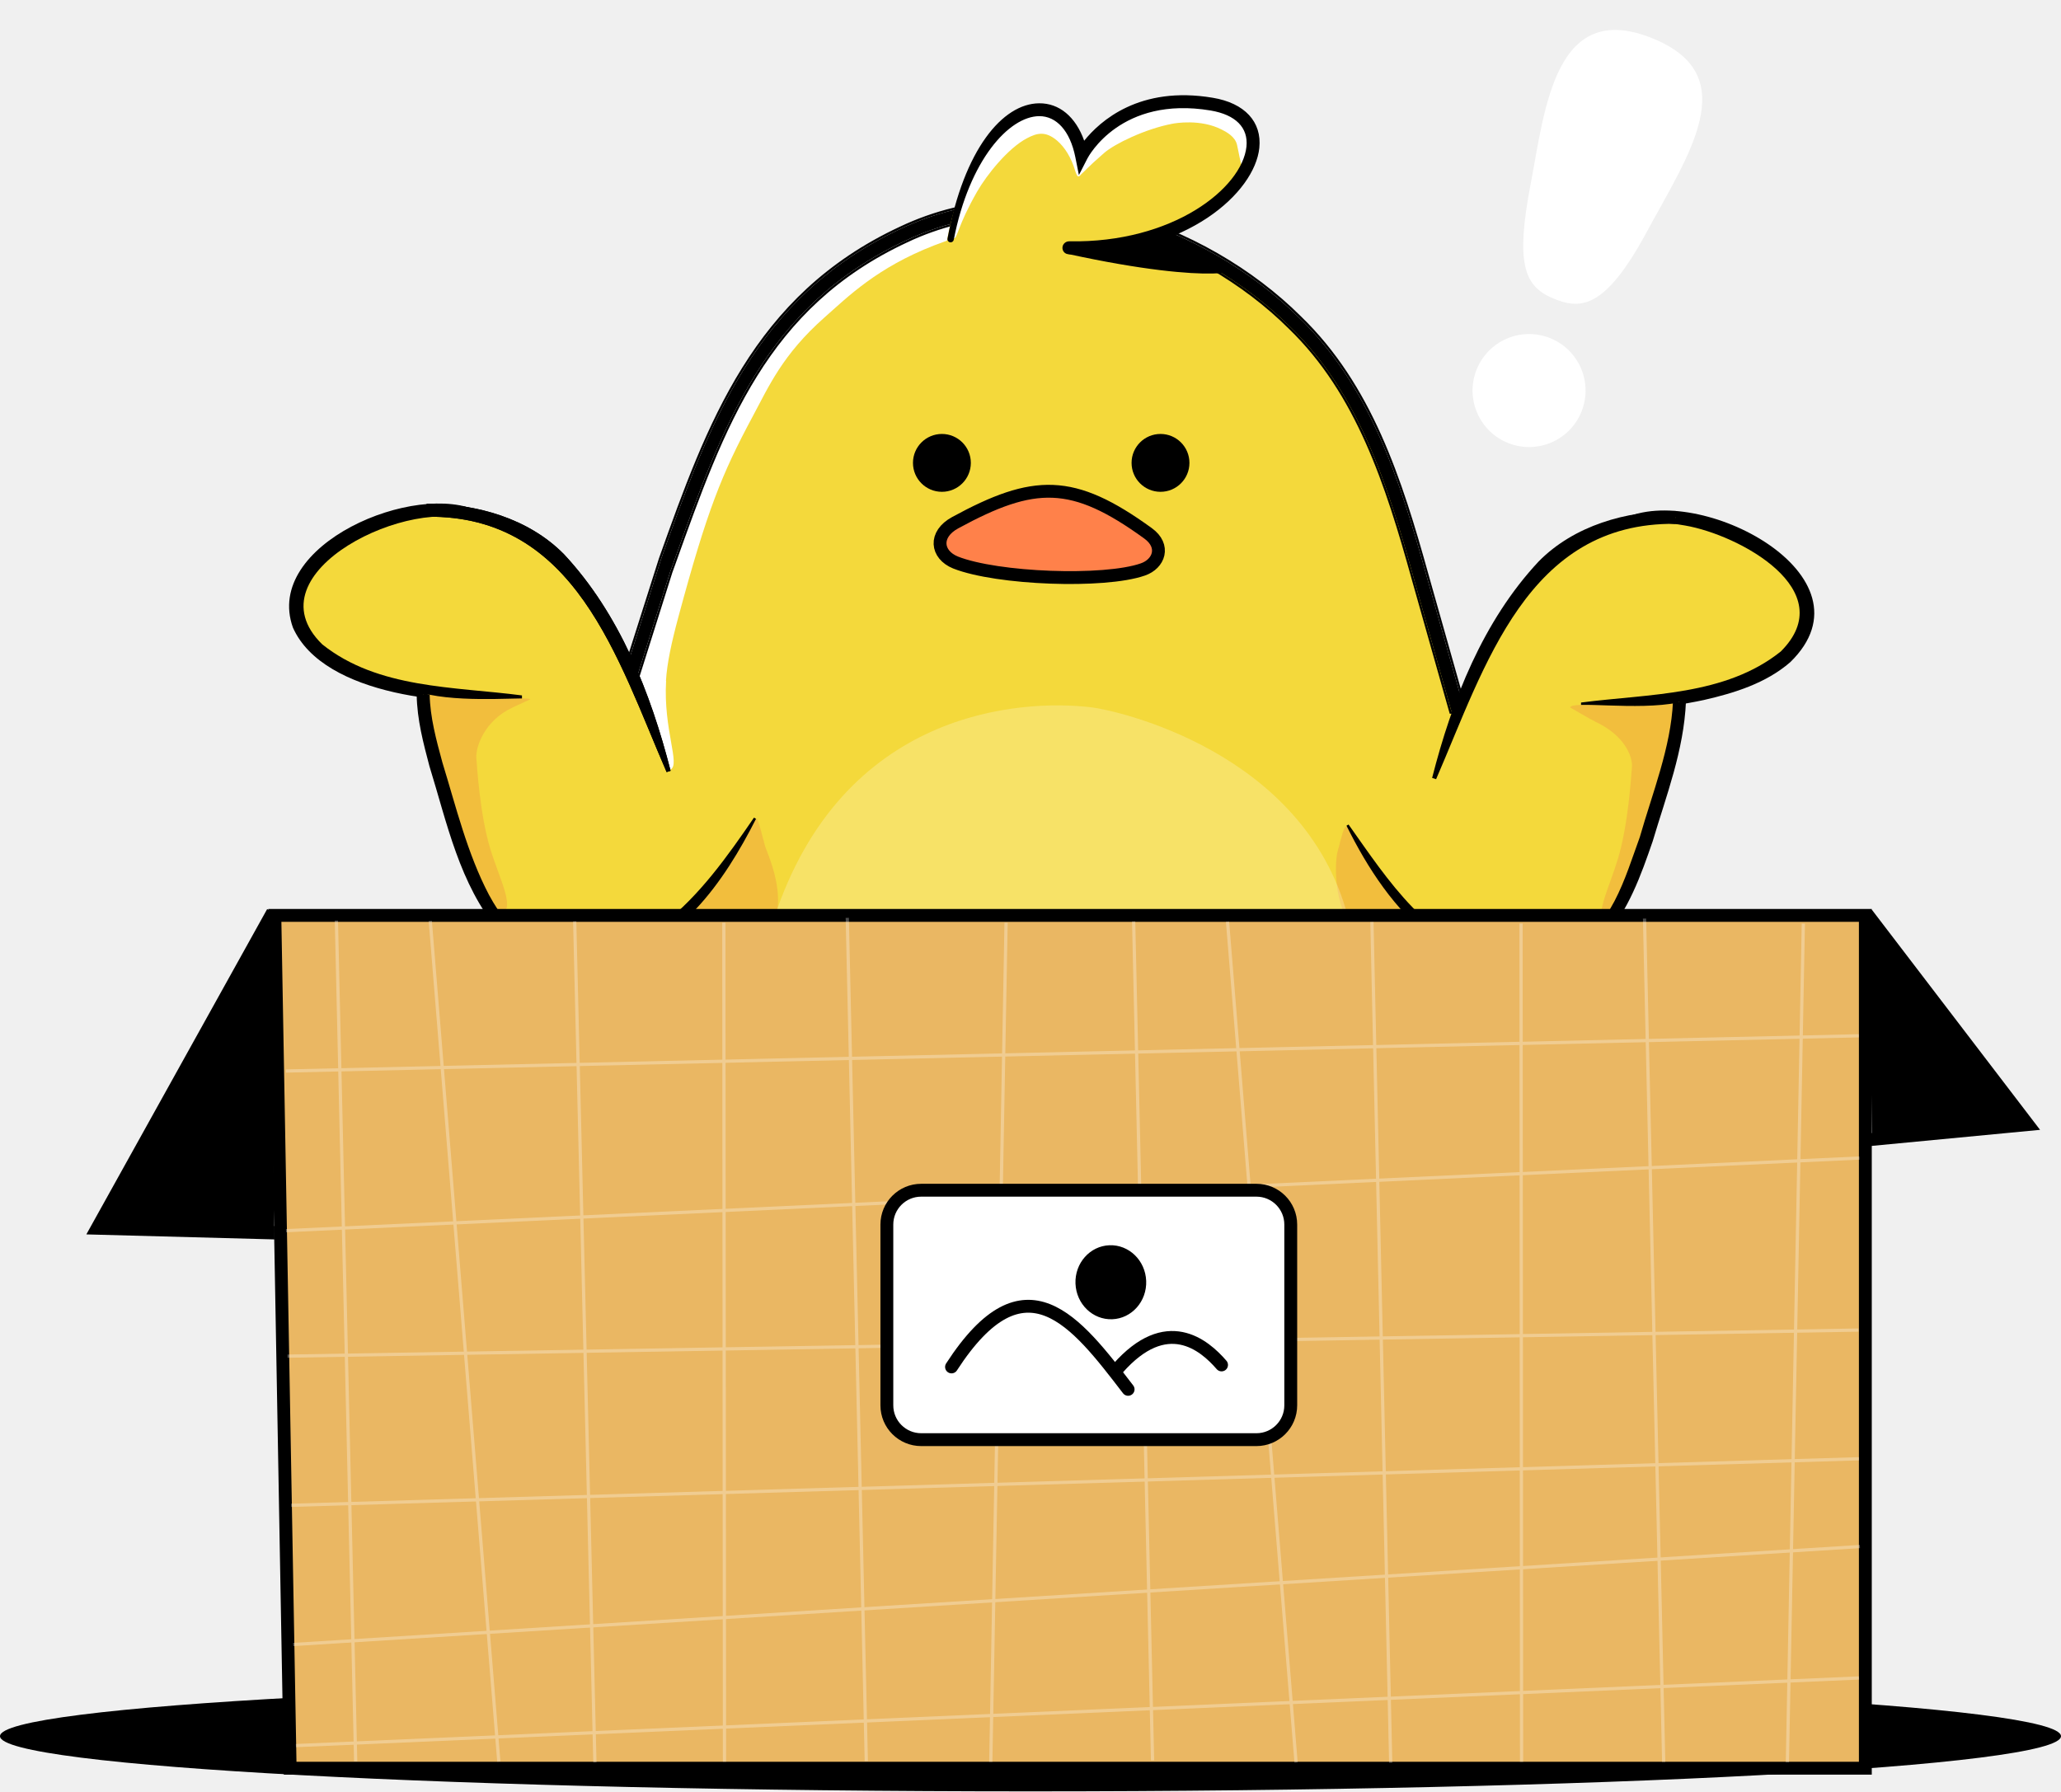
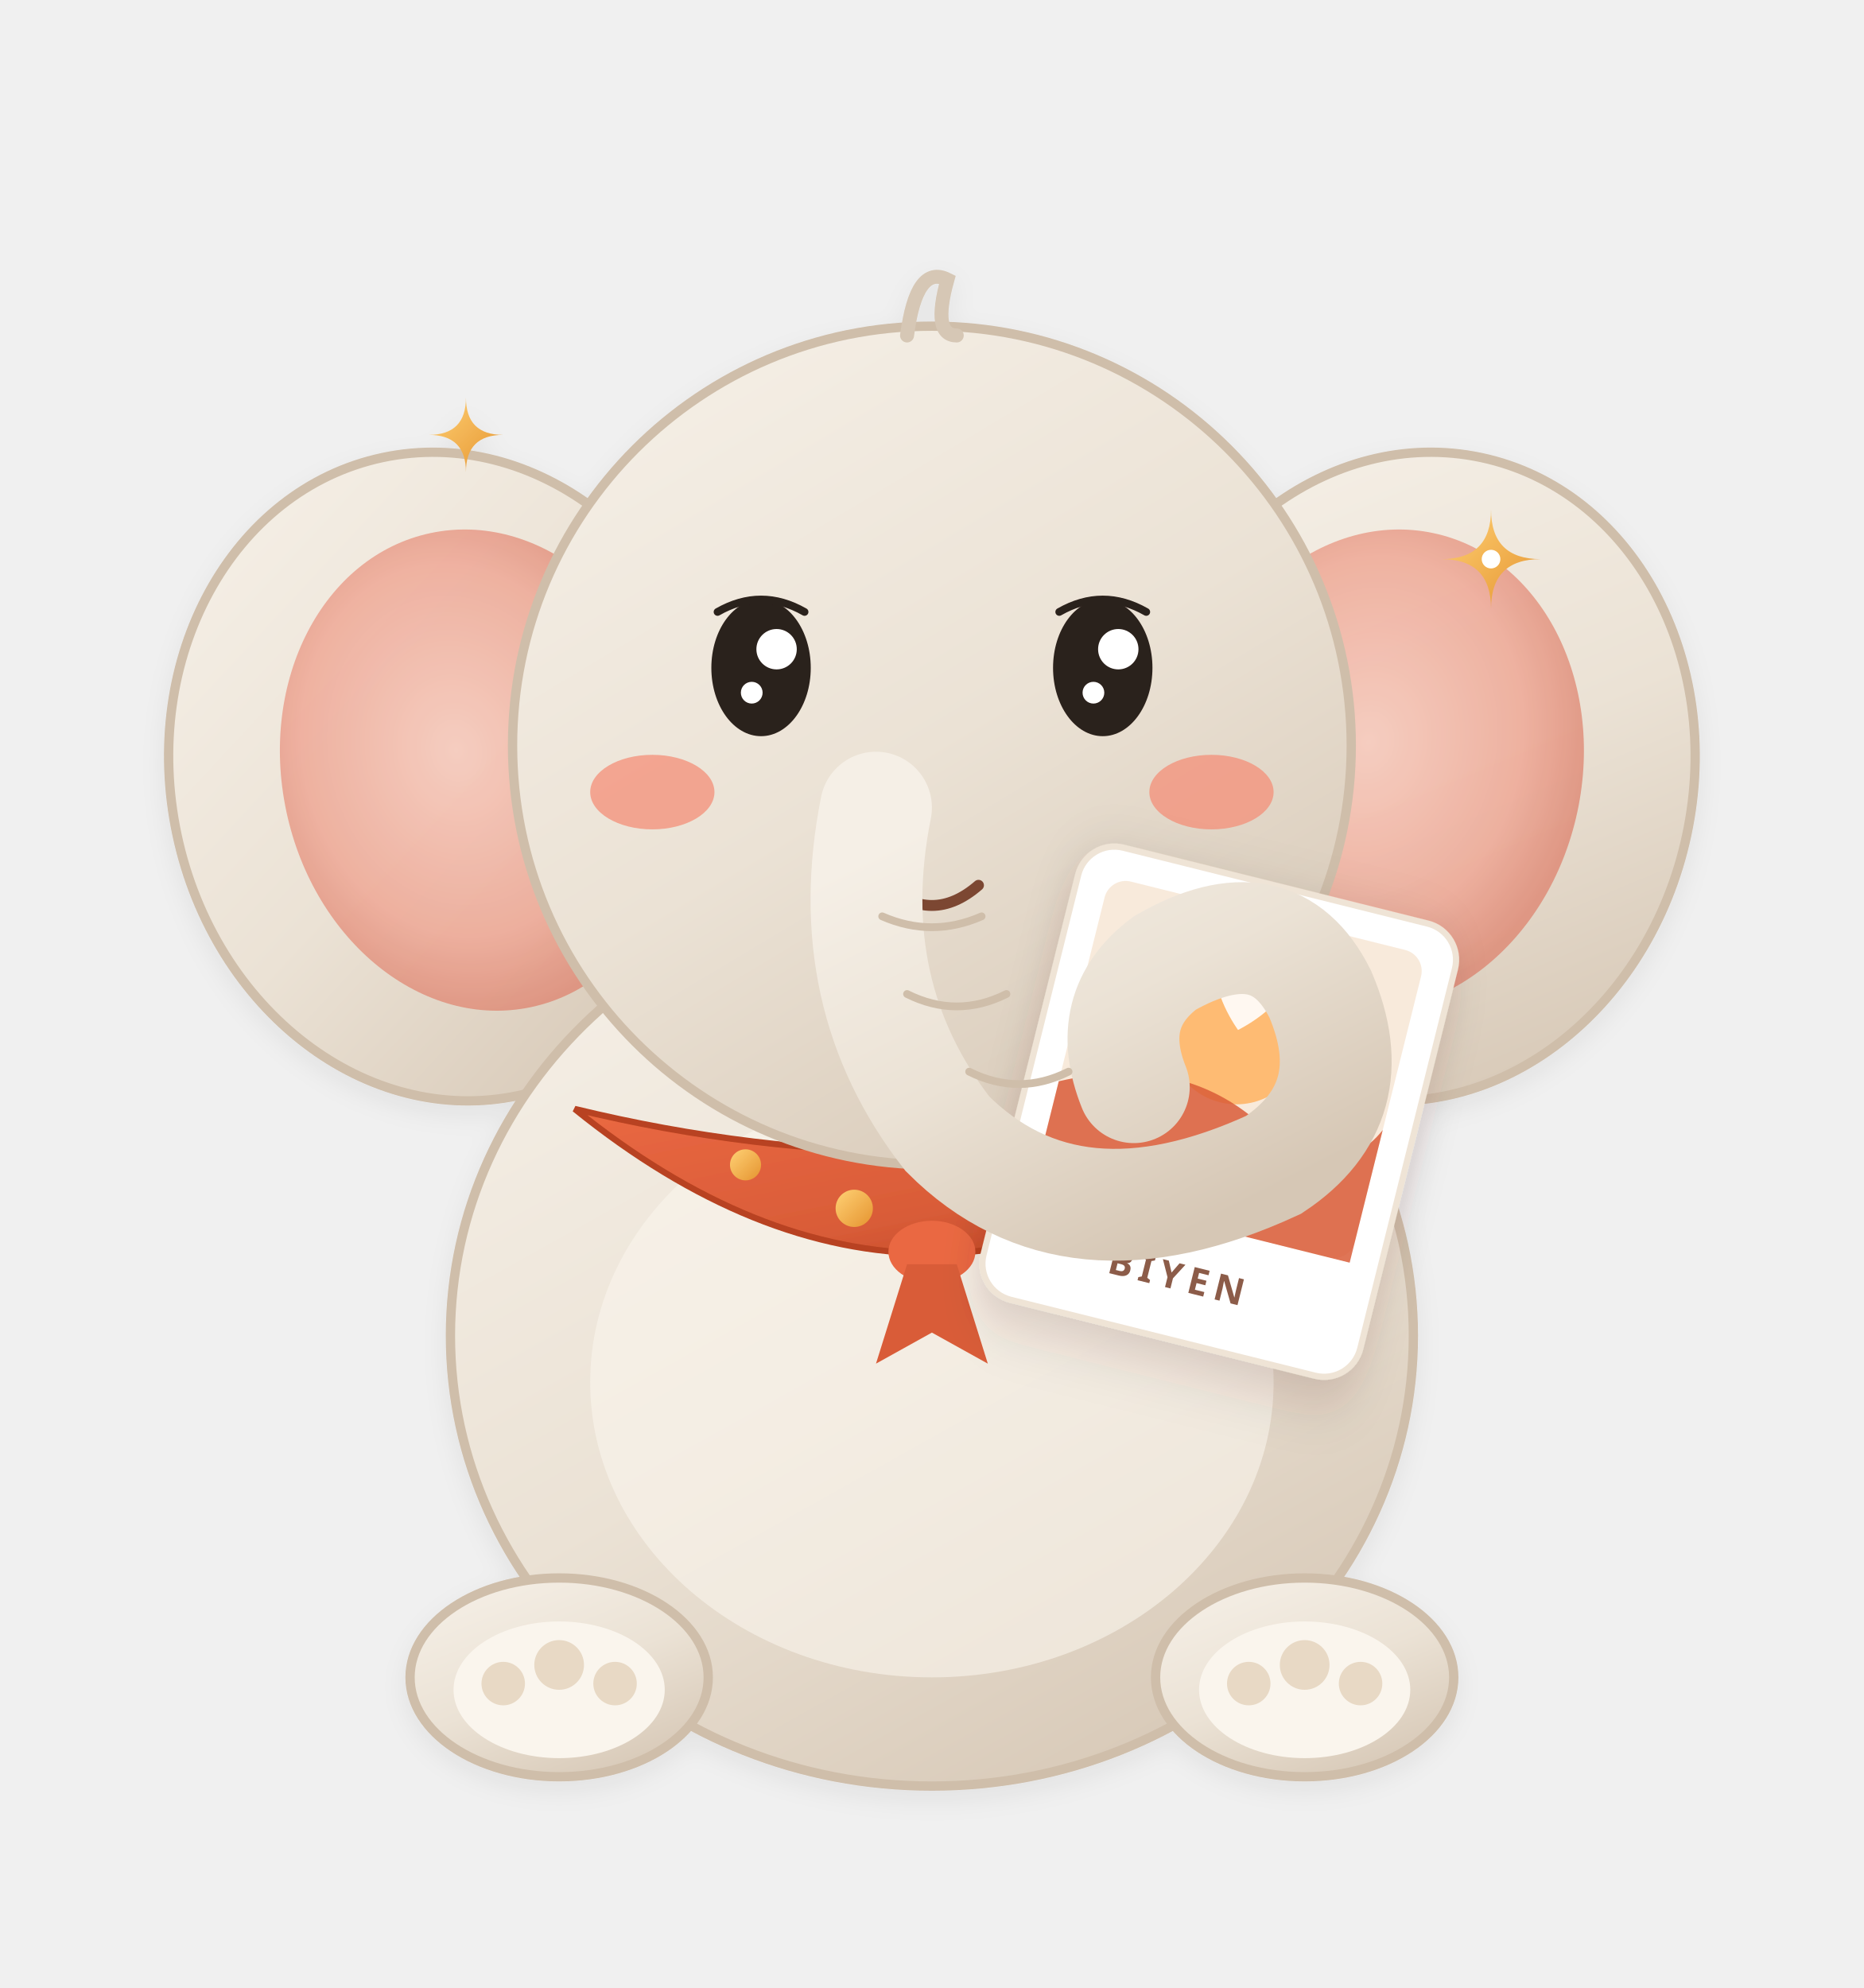
- <svg xmlns="http://www.w3.org/2000/svg" xmlns:xlink="http://www.w3.org/1999/xlink" preserveAspectRatio="none" overflow="visible" style="display: block;" width="215.775" height="187.569" viewBox="0 0 215.775 187.569" fill="none">
-   <g id="Group">
-     <path id="Vector" d="M107.888 187.569C167.472 187.569 215.775 184.983 215.775 181.793C215.775 178.604 167.472 176.018 107.888 176.018C48.303 176.018 0 178.604 0 181.793C0 184.983 48.303 187.569 107.888 187.569Z" fill="black" />
-     <g id="Group_2">
-       <path id="Vector_2" d="M76.196 66.977C73.127 69.588 70.892 71.81 67.701 70.679C64.336 69.481 63.891 65.603 58.803 61.821C56.258 59.936 52.031 58.563 49.567 60.097C44.008 63.557 45.892 76.535 46.377 78.029C51.91 95.302 68.307 109.356 70.192 110.77C94.882 129.429 136.79 127.705 159.528 106.26C173.408 93.174 176.868 62.682 176.679 62.373C170.5 51.603 156.163 76.925 149.768 72.348C133.734 60.865 90.278 54.968 76.21 66.963L76.196 66.977Z" fill="#F4D93B" />
-       <g id="Group_3">
-         <path id="Vector_3" d="M65.605 72.072L69.522 59.619C74.732 45.053 79.229 31.698 94.562 24.55C108.213 18.061 125.486 23.742 135.529 33.744C143 40.947 146.056 50.99 148.681 60.481L152.585 74.293" fill="#F4D93B" />
-         <path id="Vector_4" d="M111.823 26.595C127.399 30.001 131.626 28.224 126.806 27.847C126.443 27.82 123.171 24.656 120.062 25.222" fill="black" />
-         <path id="Vector_5" d="M69.724 71.28C69.831 69.463 70.302 67.282 71.029 64.576C74.032 53.443 75.539 49.687 78.797 43.615C80.494 40.451 81.934 37.113 86.323 33.236C88.733 31.108 91.788 28.026 97.833 25.683C101.993 24.068 101.046 24.947 101.636 24.358C101.595 23.685 103.568 21.241 96.837 23.422C95.625 23.812 87.858 27.622 83.751 31.822C81.84 33.774 80.588 34.434 74.22 46.981C72.201 50.952 70.72 55.368 68.754 61.103C67.045 66.07 66.102 69.449 66.843 72.519C67.583 75.588 68.647 76.558 69.629 79.183C69.818 79.667 69.414 80.973 70.208 80.569C71.245 80.031 69.441 76.409 69.737 71.307L69.724 71.28Z" fill="white" />
-         <g id="Vector_6">
-           <use xlink:href="#stroke0_0_4" fill="black" />
-           <mask id="stroke1_0_4" maskUnits="userSpaceOnUse" x="63.974" y="20.099" width="90" height="55" fill="black">
-             <rect fill="white" x="63.974" y="20.099" width="90" height="55" />
-             <use xlink:href="#stroke0_0_4" />
-           </mask>
-           <path d="M151.955 74.495L148.051 60.683C145.278 50.667 142.195 41.109 135.087 34.243C125.555 24.752 108.687 18.599 94.874 25.169C80.106 32.048 75.65 44.528 70.494 58.973L70.171 59.862L66.253 72.287L64.975 71.884L69.215 58.529C74.25 44.407 79.016 31.079 94.296 23.958C108.673 17.119 126.174 23.473 136.029 33.287C143.379 40.382 146.53 50.115 149.357 60.319L153.261 74.132L151.968 74.495H151.955Z" stroke-width="0.471" stroke="black" mask="url(#stroke1_0_4)" />
+ <svg xmlns="http://www.w3.org/2000/svg" viewBox="0 0 600 640" width="100%" height="100%">
+   <defs>
+     <linearGradient id="elephantSkin" x1="20%" y1="0%" x2="80%" y2="100%">
+       <stop offset="0%" stop-color="#F5EFE6" />
+       <stop offset="50%" stop-color="#EBE2D5" />
+       <stop offset="100%" stop-color="#D6C7B5" />
+     </linearGradient>
+     <radialGradient id="earInner" cx="45%" cy="45%" r="55%">
+       <stop offset="0%" stop-color="#F7C9BC" />
+       <stop offset="70%" stop-color="#EEA896" />
+       <stop offset="100%" stop-color="#DE8C78" />
+     </radialGradient>
+     <linearGradient id="bandanaGrad" x1="0%" y1="0%" x2="100%" y2="100%">
+       <stop offset="0%" stop-color="#EA6842" />
+       <stop offset="60%" stop-color="#D95C38" />
+       <stop offset="100%" stop-color="#B84220" />
+     </linearGradient>
+     <linearGradient id="amberGlow" x1="0%" y1="0%" x2="100%" y2="100%">
+       <stop offset="0%" stop-color="#FFD175" />
+       <stop offset="100%" stop-color="#E59430" />
+     </linearGradient>
+     <filter id="charShadow" x="-15%" y="-15%" width="130%" height="130%">
+       <feDropShadow dx="0" dy="12" stdDeviation="14" flood-color="#4A2818" flood-opacity="0.12" />
+       <feDropShadow dx="0" dy="3" stdDeviation="4" flood-color="#3A1708" flood-opacity="0.06" />
+     </filter>
+     <filter id="photoShadow" x="-20%" y="-20%" width="140%" height="140%">
+       <feDropShadow dx="0" dy="6" stdDeviation="8" flood-color="#3A1F12" flood-opacity="0.16" />
+     </filter>
+   </defs>
+   <g filter="url(#charShadow)">
+     <g transform="translate(145, 250) rotate(-12)">
+       <ellipse cx="0" cy="0" rx="90" ry="105" fill="url(#elephantSkin)" stroke="#CFBEAA" stroke-width="3" />
+       <ellipse cx="10" cy="0" rx="64" ry="78" fill="url(#earInner)" opacity="0.85" />
+     </g>
+     <g transform="translate(455, 250) rotate(12)">
+       <ellipse cx="0" cy="0" rx="90" ry="105" fill="url(#elephantSkin)" stroke="#CFBEAA" stroke-width="3" />
+       <ellipse cx="-10" cy="0" rx="64" ry="78" fill="url(#earInner)" opacity="0.85" />
+     </g>
+     <g id="body">
+       <ellipse cx="300" cy="430" rx="155" ry="145" fill="url(#elephantSkin)" stroke="#CFBEAA" stroke-width="3" />
+       <ellipse cx="300" cy="445" rx="110" ry="95" fill="#FAF5ED" opacity="0.6" />
+       <g id="feet">
+         <g transform="translate(180, 540)">
+           <ellipse cx="0" cy="0" rx="48" ry="32" fill="url(#elephantSkin)" stroke="#CFBEAA" stroke-width="3" />
+           <ellipse cx="0" cy="4" rx="34" ry="22" fill="#FAF5ED" />
+           <circle cx="-18" cy="2" r="7" fill="#E8D9C5" />
+           <circle cx="0" cy="-4" r="8" fill="#E8D9C5" />
+           <circle cx="18" cy="2" r="7" fill="#E8D9C5" />
+         </g>
+         <g transform="translate(420, 540)">
+           <ellipse cx="0" cy="0" rx="48" ry="32" fill="url(#elephantSkin)" stroke="#CFBEAA" stroke-width="3" />
+           <ellipse cx="0" cy="4" rx="34" ry="22" fill="#FAF5ED" />
+           <circle cx="-18" cy="2" r="7" fill="#E8D9C5" />
+           <circle cx="0" cy="-4" r="8" fill="#E8D9C5" />
+           <circle cx="18" cy="2" r="7" fill="#E8D9C5" />
        </g>
      </g>
-       <g id="Group_4">
-         <path id="Vector_7" d="M99.087 25.479C101.699 10.966 111.446 7.466 113.223 16.325C113.223 16.325 116.831 9.243 126.847 10.913C136.863 12.582 128.678 26.65 111.23 25.937" fill="#F4D93B" />
-         <path id="Vector_8" d="M113.045 18.381C113.584 17.923 113.759 17.613 115.603 16.011C116.68 15.069 119.898 13.494 122.752 12.955C123.035 12.901 125.7 12.43 127.921 13.575C128.42 13.83 129.308 14.302 129.51 15.163C129.658 15.782 129.887 17.223 130.022 17.29C130.25 17.411 131.65 15.271 131.166 13.992C130.452 12.107 128.756 11.124 128.42 11.03C125.121 10.088 120.773 9.469 116.25 12.874C113.005 15.325 112.278 19.027 113.032 18.381H113.045Z" fill="white" />
-         <path id="Vector_9" d="M99.87 24.944C100.247 24.971 100.234 23.67 102.307 20.049C103.29 18.339 105.539 15.499 107.544 14.462C108.513 13.964 109.416 13.654 110.681 14.731C111.462 15.404 112.148 16.481 112.566 17.881C113.064 19.537 113.522 17.128 113.495 16.912C113.414 16.387 113.333 15.808 112.566 13.991C111.408 11.218 107.921 11.756 105.283 12.9C102.82 14.925 101.493 17.974 101.049 19.051C99.958 23.002 99.426 24.917 99.87 24.944Z" fill="white" />
-         <path id="Vector_10" d="M112.539 26.621C112.316 26.621 112.094 26.621 111.872 26.617C111.502 26.612 111.218 26.298 111.232 25.928C111.247 25.552 111.567 25.261 111.943 25.268C122.792 25.465 130.036 19.705 130.497 15.353C130.699 13.36 129.367 12.014 126.741 11.57C117.372 10.008 113.966 16.349 113.831 16.618L112.956 18.328L112.579 16.443C112.027 13.697 110.6 12.149 108.796 12.162C105.639 12.189 101.483 16.739 99.853 25.102C99.808 25.332 99.547 25.45 99.348 25.326C99.233 25.254 99.173 25.117 99.198 24.984C100.931 15.64 104.963 10.856 108.783 10.816C110.896 10.789 112.619 12.23 113.508 14.734C115.164 12.674 119.297 8.945 126.97 10.237C130.309 10.789 132.126 12.755 131.844 15.488C131.359 20.172 124.251 26.621 112.552 26.621H112.539Z" fill="black" />
+     </g>
+     <g id="bandana" transform="translate(300, 375)">
+       <path d="M -115 -18 Q 0 10 115 -18 Q 0 75 -115 -18 Z" fill="url(#bandanaGrad)" stroke="#B84220" stroke-width="2" />
+       <ellipse cx="0" cy="28" rx="14" ry="10" fill="#EA6842" />
+       <path d="M -8 32 L -18 64 L 0 54 L 18 64 L 8 32 Z" fill="#D95C38" />
+       <circle cx="-60" cy="0" r="5" fill="url(#amberGlow)" />
+       <circle cx="-25" cy="14" r="6" fill="url(#amberGlow)" />
+       <circle cx="25" cy="14" r="6" fill="url(#amberGlow)" />
+       <circle cx="60" cy="0" r="5" fill="url(#amberGlow)" />
+     </g>
+     <g id="head">
+       <circle cx="300" cy="240" r="135" fill="url(#elephantSkin)" stroke="#CFBEAA" stroke-width="3" />
+       <path d="M 292 108 Q 295 85 305 90 Q 300 108 308 108" fill="none" stroke="#D6C7B5" stroke-width="4.5" stroke-linecap="round" />
+       <g transform="translate(245, 215)">
+         <ellipse cx="0" cy="0" rx="16" ry="22" fill="#2C201A" />
+         <circle cx="5" cy="-6" r="6.5" fill="#FFFFFF" />
+         <circle cx="-3" cy="8" r="3.5" fill="#FFFFFF" />
+         <path d="M -14 -18 Q 0 -26 14 -18" fill="none" stroke="#2C201A" stroke-width="2.5" stroke-linecap="round" />
      </g>
-       <path id="Vector_11" d="M100.011 54.726C108.277 50.23 112.289 50.108 120.191 55.843C122.036 57.176 121.336 59.047 119.653 59.626C115.614 61.04 104.4 60.623 100.038 58.899C98.019 58.078 97.749 55.951 100.011 54.726Z" fill="#FF814A" stroke-width="1.346" stroke-miterlimit="10" stroke="black" />
-       <path id="Vector_12" d="M79.928 87.926C79.928 87.926 80.009 88.235 80.063 88.478C80.251 89.299 83.899 96.394 78.582 99.315C76.441 100.486 69.683 101.119 68.552 99.826C66.075 96.972 77.922 85.045 79.188 85.731C79.376 85.839 79.564 86.526 79.915 87.926H79.928Z" fill="#F2BE3D" />
-       <path id="Vector_13" d="M140.132 88.787C140.132 88.787 140.051 89.097 139.997 89.339C139.809 90.16 139.122 96.959 144.44 99.88C146.58 101.051 150.377 101.98 151.508 100.688C153.985 97.834 142.138 85.906 140.872 86.593C140.684 86.7 140.495 87.387 140.145 88.787H140.132Z" fill="#F2BE3D" />
-       <g id="Group_5">
-         <path id="Vector_14" d="M49.905 54.161C44.197 51.428 35.191 56.247 32.646 59.223C31.314 60.784 30.748 63.086 31.206 64.931C32.485 70.06 41.962 73.17 54.644 73.022" fill="#F4D93B" />
-         <path id="Vector_15" d="M49.626 54.749C43.473 51.653 25.945 59.878 33.74 67.471C39.569 72.129 47.525 71.887 54.647 72.816V73.233C47.741 74.041 33.901 72.95 30.67 65.721C27.52 56.997 43.621 50.28 50.177 53.578L49.612 54.749H49.626Z" fill="black" />
+       <g transform="translate(355, 215)">
+         <ellipse cx="0" cy="0" rx="16" ry="22" fill="#2C201A" />
+         <circle cx="5" cy="-6" r="6.5" fill="#FFFFFF" />
+         <circle cx="-3" cy="8" r="3.5" fill="#FFFFFF" />
+         <path d="M -14 -18 Q 0 -26 14 -18" fill="none" stroke="#2C201A" stroke-width="2.5" stroke-linecap="round" />
      </g>
-       <g id="Group_6">
-         <path id="Vector_16" d="M44.312 72.732C44.312 75.64 45.564 79.907 46.924 84.364C48.068 88.106 50.64 97.112 55.163 98.835C61.194 101.124 69.299 102.686 79.059 85.669" fill="#F4D93B" />
-         <path id="Vector_17" d="M53.707 74.063C50.665 75.45 49.776 78.304 49.87 79.394C49.951 80.391 50.261 85.358 51.324 88.858C52.28 91.982 53.909 95.011 52.603 95.616C50.624 96.532 45.522 81.791 44.391 73.767C44.27 72.879 44.701 72.677 44.983 72.744C49.332 73.619 55.511 72.892 55.511 73.228C55.511 73.228 54.044 73.902 53.694 74.063H53.707Z" fill="#F2BE3D" />
-         <path id="Vector_18" d="M44.984 72.732C45.024 75.061 45.67 77.471 46.317 79.84C47.744 84.485 48.928 89.385 51.19 93.693C52.334 95.793 53.761 97.812 55.996 98.472C60.533 100.37 65.608 99.872 69.445 96.735C73.255 93.76 76.149 89.681 78.936 85.615L79.151 85.737C75.84 92.279 70.939 99.482 63.131 100.72C59.308 101.03 54.973 100.289 52.227 97.503C48.107 92.602 46.801 86.167 44.957 80.217C44.324 77.807 43.665 75.371 43.624 72.732H44.971H44.984Z" fill="black" />
+       <ellipse cx="210" cy="255" rx="20" ry="12" fill="#F48F78" opacity="0.75" />
+       <ellipse cx="390" cy="255" rx="20" ry="12" fill="#F48F78" opacity="0.75" />
+       <path d="M 285 285 Q 300 298 315 285" fill="none" stroke="#7C4632" stroke-width="3.5" stroke-linecap="round" />
+     </g>
+     <g id="trunkAndPhoto">
+       <g transform="translate(350, 270) rotate(14)" filter="url(#photoShadow)">
+         <rect x="0" y="0" width="125" height="150" rx="12" fill="#FFFFFF" stroke="#EFE4D6" stroke-width="2" />
+         <rect x="10" y="10" width="105" height="102" rx="7" fill="#F8EADB" />
+         <circle cx="62" cy="50" r="22" fill="#FFAF59" opacity="0.8" />
+         <path d="M 10 78 Q 45 60 75 75 T 115 68 L 115 112 L 10 112 Z" fill="#D95C38" opacity="0.85" />
+         <path d="M 62 48 C 62 48, 50 38, 50 28 C 50 20, 57 16, 62 21 C 67 16, 74 20, 74 28 C 74 38, 62 48, 62 48 Z" fill="#FFFFFF" opacity="0.9" />
+         <text x="62" y="134" text-anchor="middle" font-family="'Plus Jakarta Sans', sans-serif" font-weight="800" font-size="12" letter-spacing="2" fill="#8C5C48">BIYEN</text>
      </g>
-       <g id="Group_7">
-         <path id="Vector_19" d="M44.711 53.431C48.212 53.31 51.846 54.468 54.175 55.491C58.08 57.201 64.016 62.384 70.007 80.787" fill="#F4D93B" />
-         <g id="Vector_20">
-           <use xlink:href="#stroke2_0_4" fill="black" />
-           <mask id="stroke3_0_4" fill="white">
-             <use xlink:href="#stroke2_0_4" />
-           </mask>
-           <path d="M44.684 52.76C49.88 52.72 55.373 54.295 59.048 58.038C64.877 64.284 68.121 72.563 70.208 80.708L69.791 80.843C64.635 68.982 60.273 53.931 44.724 54.106L44.67 52.76H44.684Z" stroke-width="4.715" stroke="black" mask="url(#stroke3_0_4)" />
-         </g>
-       </g>
-       <g id="Group_8">
-         <path id="Vector_21" d="M170.25 54.9C175.958 52.167 184.964 56.987 187.508 59.962C188.841 61.524 189.407 63.812 188.949 65.67C187.67 70.799 178.192 73.909 165.511 73.761" fill="#F4D93B" />
-         <path id="Vector_22" d="M169.97 54.326C177.737 50.435 196.746 60.263 187.43 69.336C184.886 71.544 181.574 72.567 178.397 73.294C174.17 74.196 169.822 74.546 165.527 73.981V73.563C172.649 72.635 180.605 72.877 186.434 68.219C192.856 61.824 182.072 55.995 176.418 55.026C174.412 54.635 172.339 54.73 170.549 55.497L169.983 54.326H169.97Z" fill="black" />
-       </g>
-       <g id="Group_9">
-         <path id="Vector_23" d="M175.837 73.466C175.837 76.374 174.585 80.641 173.225 85.097C172.081 88.84 169.509 97.846 164.986 99.569C158.955 101.858 150.851 103.42 141.09 86.403" fill="#F4D93B" />
-         <path id="Vector_24" d="M167.004 75.562C170.046 76.963 170.948 79.197 170.854 80.315C170.773 81.324 170.464 86.373 169.387 89.927C168.431 93.091 166.802 96.173 168.108 96.779C170.087 97.708 175.203 82.751 176.32 74.607C176.441 73.705 176.01 73.503 175.728 73.557C171.379 74.445 164.5 73.328 164.392 74.082C164.392 74.082 166.64 75.388 166.991 75.549L167.004 75.562Z" fill="#F2BE3D" />
-         <path id="Vector_25" d="M176.511 73.466C176.282 78.608 174.465 83.253 173.024 88.099C171.799 91.653 170.48 95.356 167.909 98.237C167.047 99.206 165.782 100.04 164.57 100.39C159.818 102.383 153.989 101.737 150.004 98.358C145.992 95.234 143.205 90.953 140.97 86.457L141.186 86.336C145.292 92.111 149.694 99.112 157.139 100.256C159.481 100.552 161.864 100.04 164.139 99.192C168.649 97.51 170.143 91.842 171.678 87.655C172.997 83.037 174.936 78.245 175.151 73.466H176.498H176.511Z" fill="black" />
-       </g>
-       <g id="Group_10">
-         <path id="Vector_26" d="M175.448 54.177C171.948 54.056 168.313 55.214 165.984 56.237C162.08 57.946 156.143 63.129 150.152 81.532" fill="#F4D93B" />
-         <path id="Vector_27" d="M175.419 54.852C159.91 54.65 155.481 69.769 150.352 81.588L149.935 81.454C152.021 73.296 155.252 65.03 161.095 58.783C164.784 55.041 170.263 53.465 175.459 53.506L175.406 54.852H175.419Z" fill="black" />
-       </g>
-       <path id="Vector_28" d="M98.612 51.497C100.285 51.497 101.641 50.141 101.641 48.468C101.641 46.795 100.285 45.439 98.612 45.439C96.939 45.439 95.583 46.795 95.583 48.468C95.583 50.141 96.939 51.497 98.612 51.497Z" fill="black" />
-       <path id="Vector_29" d="M121.498 51.497C123.171 51.497 124.527 50.141 124.527 48.468C124.527 46.795 123.171 45.439 121.498 45.439C119.825 45.439 118.469 46.795 118.469 48.468C118.469 50.141 119.825 51.497 121.498 51.497Z" fill="black" />
-       <path id="Vector_30" opacity="0.32" d="M141.123 96.008C136.51 78.576 116.757 74.369 114.301 74.066C106.758 73.159 88.131 74.369 81.008 96.256" fill="#FFF4C5" />
+       <path d="M 282 260                 Q 270 320 305 365                 Q 345 405 410 375                 Q 440 355 425 320                 Q 410 290 375 310                 Q 355 325 365 350" fill="none" stroke="url(#elephantSkin)" stroke-width="36" stroke-linecap="round" />
+       <path d="M 284 295 Q 300 302 316 295" fill="none" stroke="#CFBEAA" stroke-width="2.5" stroke-linecap="round" />
+       <path d="M 292 320 Q 308 328 324 320" fill="none" stroke="#CFBEAA" stroke-width="2.5" stroke-linecap="round" />
+       <path d="M 312 345 Q 328 353 344 345" fill="none" stroke="#CFBEAA" stroke-width="2.5" stroke-linecap="round" />
    </g>
-     <g id="Group_11">
-       <path id="Vector_31" d="M28.775 95.849H195.291V185.145H30.377L28.775 95.849Z" fill="#EAB763" stroke-width="1.346" stroke-miterlimit="10" stroke="black" />
-       <g id="Group_12">
-         <path id="Vector_32" d="M28.544 95.515L10.155 128.605L28.679 128.982" fill="black" />
-         <path id="Vector_33" d="M28.736 129.777L9.04 129.252L27.968 95.192L29.14 95.852L11.288 127.96L28.736 128.377V129.777Z" fill="black" />
-       </g>
-       <g id="Group_13">
-         <path id="Vector_34" d="M195.675 95.635L212.207 117.727L195.985 119.302" fill="black" />
-         <path id="Vector_35" d="M195.812 120L195.678 118.667L211.038 117.2L194.897 96.077L195.974 95.256L213.583 118.304L195.812 120Z" fill="black" />
-       </g>
+     <g transform="translate(150, 140)">
+       <path d="M 0,-12 Q 0,0 12,0 Q 0,0 0,12 Q 0,0 -12,0 Q 0,0 0,-12 Z" fill="url(#amberGlow)" />
    </g>
-     <g id="Group_14">
-       <path id="Vector_36" d="M173.398 4.179C162.769 -0.455 161.758 11.378 160.23 19.384C158.703 27.391 159.507 29.892 162.447 31.174C165.388 32.456 167.962 32.504 172.376 24.339C176.783 16.188 182.435 8.12 173.398 4.179Z" fill="white" />
-       <path id="Vector_37" d="M157.721 46.316C160.715 47.622 164.201 46.253 165.507 43.258C166.813 40.264 165.444 36.778 162.449 35.472C159.455 34.166 155.969 35.535 154.663 38.53C153.357 41.525 154.726 45.011 157.721 46.316Z" fill="white" />
-     </g>
-     <g id="Group_15" opacity="0.3">
-       <path id="Vector_38" d="M35.219 96.391L37.238 184.435" stroke-width="0.337" stroke-miterlimit="10" stroke="white" />
-       <path id="Vector_39" d="M45.047 96.421L52.223 184.451" stroke-width="0.337" stroke-miterlimit="10" stroke="white" />
-       <path id="Vector_40" d="M60.168 96.462L62.282 184.533" stroke-width="0.337" stroke-miterlimit="10" stroke="white" />
-       <path id="Vector_41" d="M75.782 96.616L75.849 184.472" stroke-width="0.337" stroke-miterlimit="10" stroke="white" />
-       <path id="Vector_42" d="M88.705 96.107L90.697 184.407" stroke-width="0.337" stroke-miterlimit="10" stroke="white" />
-       <path id="Vector_43" d="M105.331 96.616L103.729 184.485" stroke-width="0.337" stroke-miterlimit="10" stroke="white" />
-       <path id="Vector_44" d="M118.686 96.471L120.665 184.327" stroke-width="0.337" stroke-miterlimit="10" stroke="white" />
-       <path id="Vector_45" d="M128.514 96.498L135.69 184.542" stroke-width="0.337" stroke-miterlimit="10" stroke="white" />
-       <path id="Vector_46" d="M143.632 96.539L145.598 184.57" stroke-width="0.337" stroke-miterlimit="10" stroke="white" />
-       <path id="Vector_47" d="M159.246 96.699L159.299 184.487" stroke-width="0.337" stroke-miterlimit="10" stroke="white" />
-       <path id="Vector_48" d="M172.173 96.184L174.179 184.497" stroke-width="0.337" stroke-miterlimit="10" stroke="white" />
-       <path id="Vector_49" d="M188.799 96.711L187.13 184.526" stroke-width="0.337" stroke-miterlimit="10" stroke="white" />
-       <path id="Vector_50" d="M30.98 182.778L194.629 175.696" stroke-width="0.337" stroke-miterlimit="10" stroke="white" />
-       <path id="Vector_51" d="M30.698 172.194L194.723 161.936" stroke-width="0.337" stroke-miterlimit="10" stroke="white" />
-       <path id="Vector_52" d="M30.482 157.619L194.629 152.745" stroke-width="0.337" stroke-miterlimit="10" stroke="white" />
-       <path id="Vector_53" d="M30.101 142.001L194.571 139.269" stroke-width="0.337" stroke-miterlimit="10" stroke="white" />
-       <path id="Vector_54" d="M29.944 128.861L194.67 121.255" stroke-width="0.337" stroke-miterlimit="10" stroke="white" />
-       <path id="Vector_55" d="M29.93 112.145L194.615 108.456" stroke-width="0.337" stroke-miterlimit="10" stroke="white" />
-     </g>
-     <g id="Group_16">
-       <path id="Vector_56" d="M131.54 124.627H96.443C94.458 124.627 92.849 126.236 92.849 128.222V147.15C92.849 149.135 94.458 150.744 96.443 150.744H131.54C133.525 150.744 135.134 149.135 135.134 147.15V128.222C135.134 126.236 133.525 124.627 131.54 124.627Z" fill="white" stroke-width="1.346" stroke-linecap="round" stroke-linejoin="round" stroke="black" />
-       <g id="Group_17">
-         <g id="Vector_57">
-           <path d="M99.619 143.13C107.298 131.28 112.632 138.34 118.107 145.477Z" fill="white" />
-           <path d="M99.619 143.13C107.298 131.28 112.632 138.34 118.107 145.477" stroke-width="1.346" stroke-linecap="round" stroke-linejoin="round" stroke="black" />
-         </g>
-         <g id="Vector_58">
-           <path d="M117.015 143.304C122.124 137.485 126.063 140.804 127.89 142.92Z" fill="white" />
-           <path d="M117.015 143.304C122.124 137.485 126.063 140.804 127.89 142.92" stroke-width="1.346" stroke-linecap="round" stroke-linejoin="round" stroke="black" />
-         </g>
-         <path id="Vector_59" d="M116.445 138.136C118.489 138.059 120.08 136.262 119.999 134.122C119.917 131.982 118.195 130.311 116.151 130.388C114.107 130.466 112.516 132.263 112.597 134.403C112.678 136.542 114.401 138.214 116.445 138.136Z" fill="black" />
-       </g>
+     <g transform="translate(480, 180)">
+       <path d="M 0,-16 Q 0,0 16,0 Q 0,0 0,16 Q 0,0 -16,0 Q 0,0 0,-16 Z" fill="url(#amberGlow)" />
+       <circle cx="0" cy="0" r="3" fill="#FFFFFF" />
    </g>
  </g>
-   <defs>
-     <path id="stroke0_0_4" d="M151.955 74.495L148.051 60.683C145.278 50.667 142.195 41.109 135.087 34.243C125.555 24.752 108.687 18.599 94.874 25.169C80.106 32.048 75.65 44.528 70.494 58.973L70.171 59.862L66.253 72.287L64.975 71.884L69.215 58.529C74.25 44.407 79.016 31.079 94.296 23.958C108.673 17.119 126.174 23.473 136.029 33.287C143.379 40.382 146.53 50.115 149.357 60.319L153.261 74.132L151.968 74.495H151.955Z" />
-     <path id="stroke2_0_4" d="M44.684 52.76C49.88 52.72 55.373 54.295 59.048 58.038C64.877 64.284 68.121 72.563 70.208 80.708L69.791 80.843C64.635 68.982 60.273 53.931 44.724 54.106L44.67 52.76H44.684Z" />
-   </defs>
</svg>
